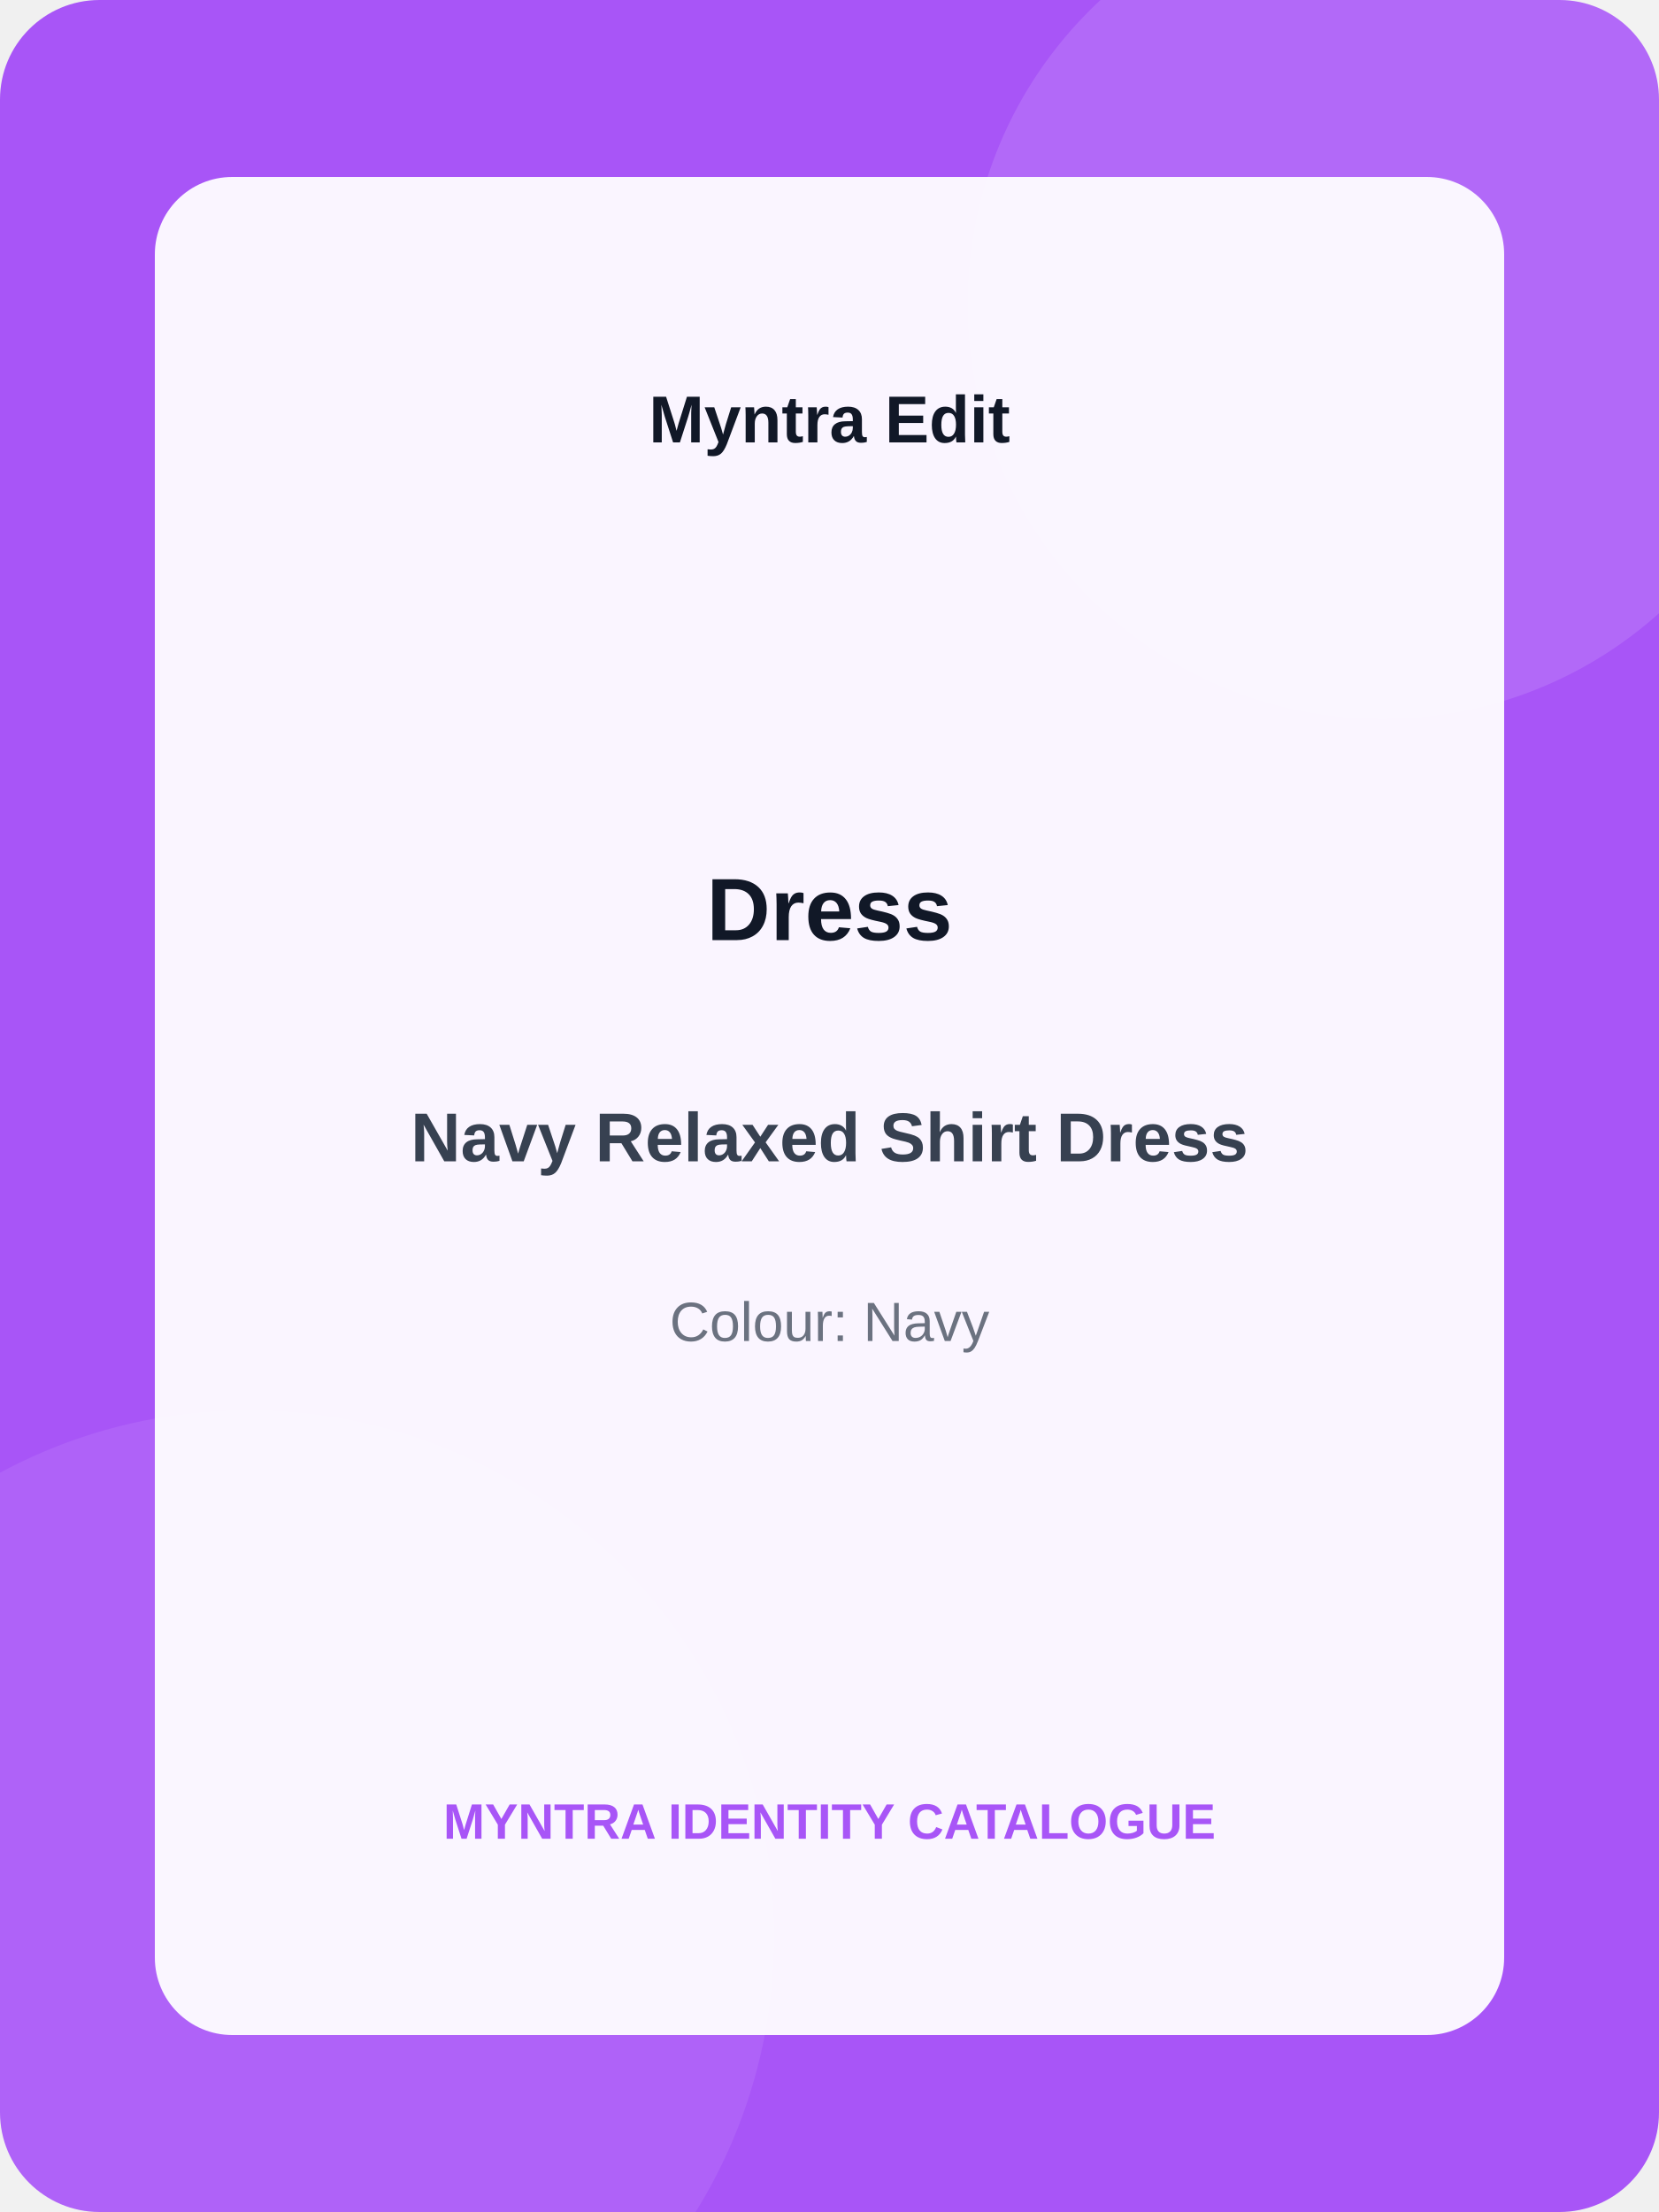
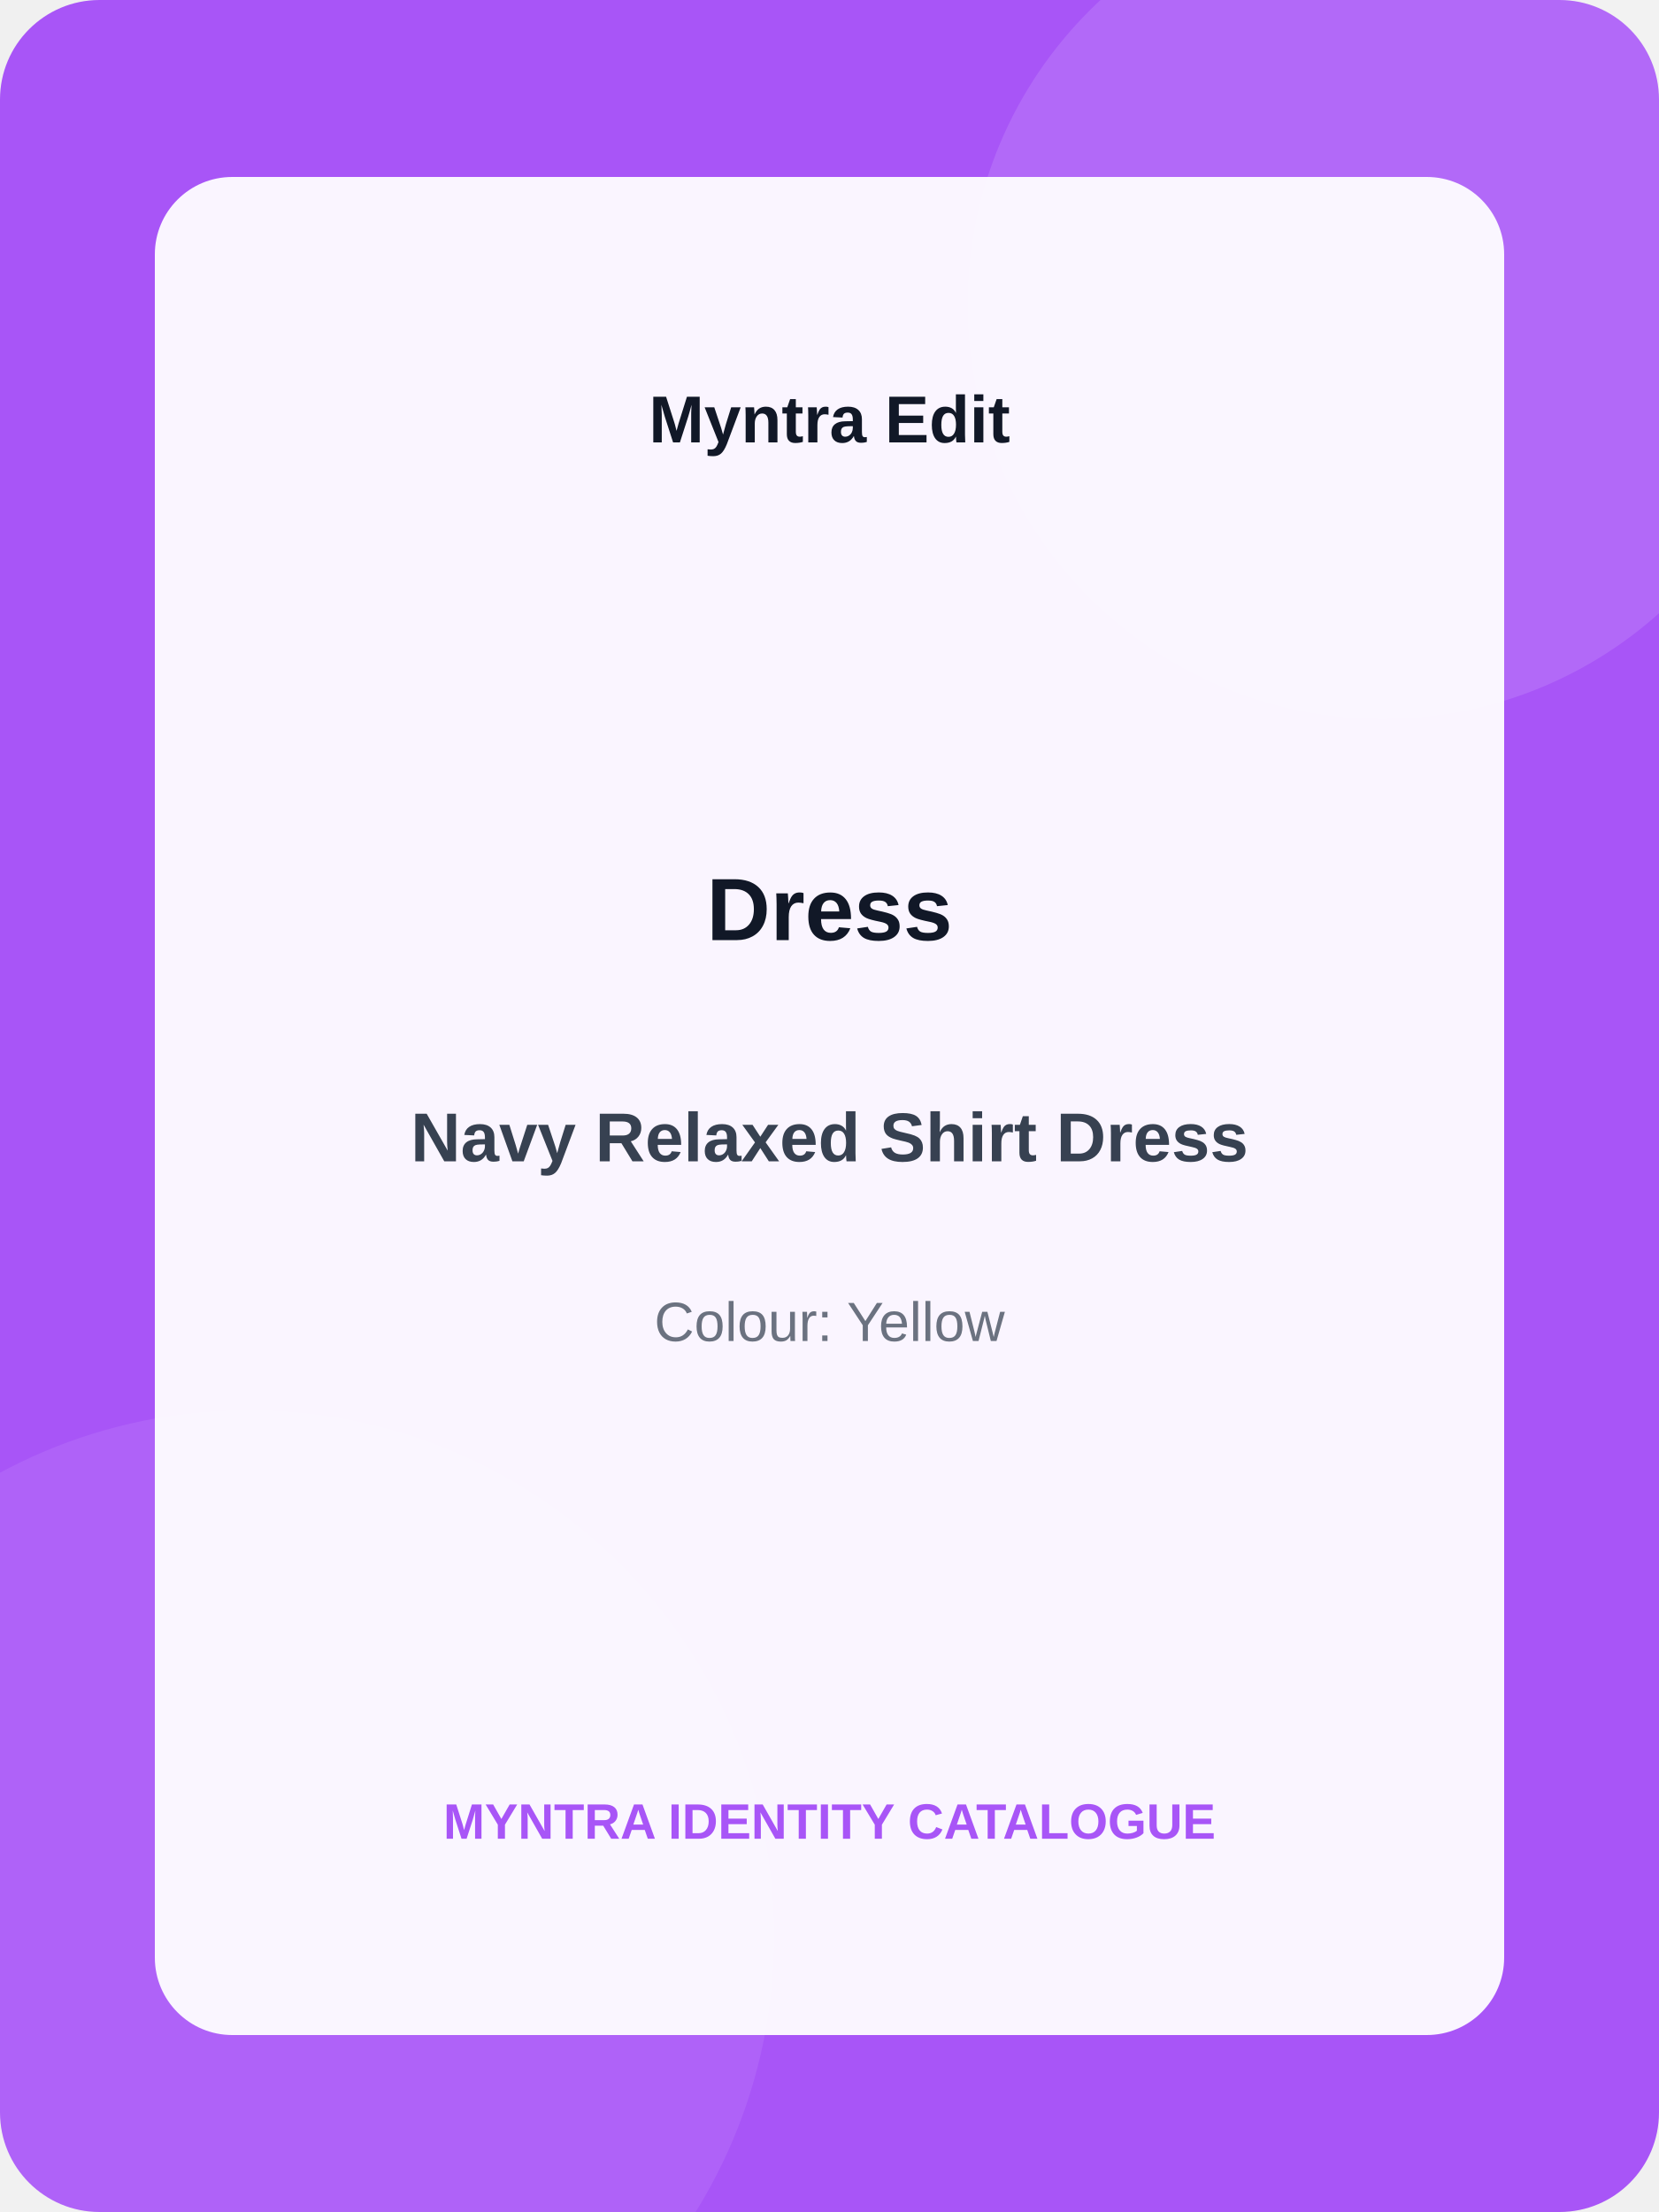
<svg xmlns="http://www.w3.org/2000/svg" width="600" height="800" viewBox="0 0 600 800" role="img" aria-labelledby="title description">
  <rect width="600" height="800" rx="36" fill="#a855f7" />
  <circle cx="500" cy="110" r="150" fill="#ffffff" opacity="0.12" />
  <circle cx="90" cy="700" r="190" fill="#ffffff" opacity="0.08" />
  <rect x="56" y="64" width="488" height="672" rx="28" fill="#ffffff" opacity="0.94" />
  <text x="300" y="160" text-anchor="middle" font-family="Arial, sans-serif" font-size="24" font-weight="700" fill="#111827">
    Myntra Edit
  </text>
  <text x="300" y="340" text-anchor="middle" font-family="Arial, sans-serif" font-size="32" font-weight="700" fill="#111827">
    Dress
  </text>
  <text x="300" y="420" text-anchor="middle" font-family="Arial, sans-serif" font-size="25" font-weight="600" fill="#374151">
    Navy Relaxed Shirt Dress
  </text>
  <text x="300" y="485" text-anchor="middle" font-family="Arial, sans-serif" font-size="20" fill="#6b7280">
-     Colour: Navy
+     Colour: Yellow
  </text>
  <text x="300" y="665" text-anchor="middle" font-family="Arial, sans-serif" font-size="18" font-weight="700" fill="#a855f7">
    MYNTRA IDENTITY CATALOGUE
  </text>
</svg>
